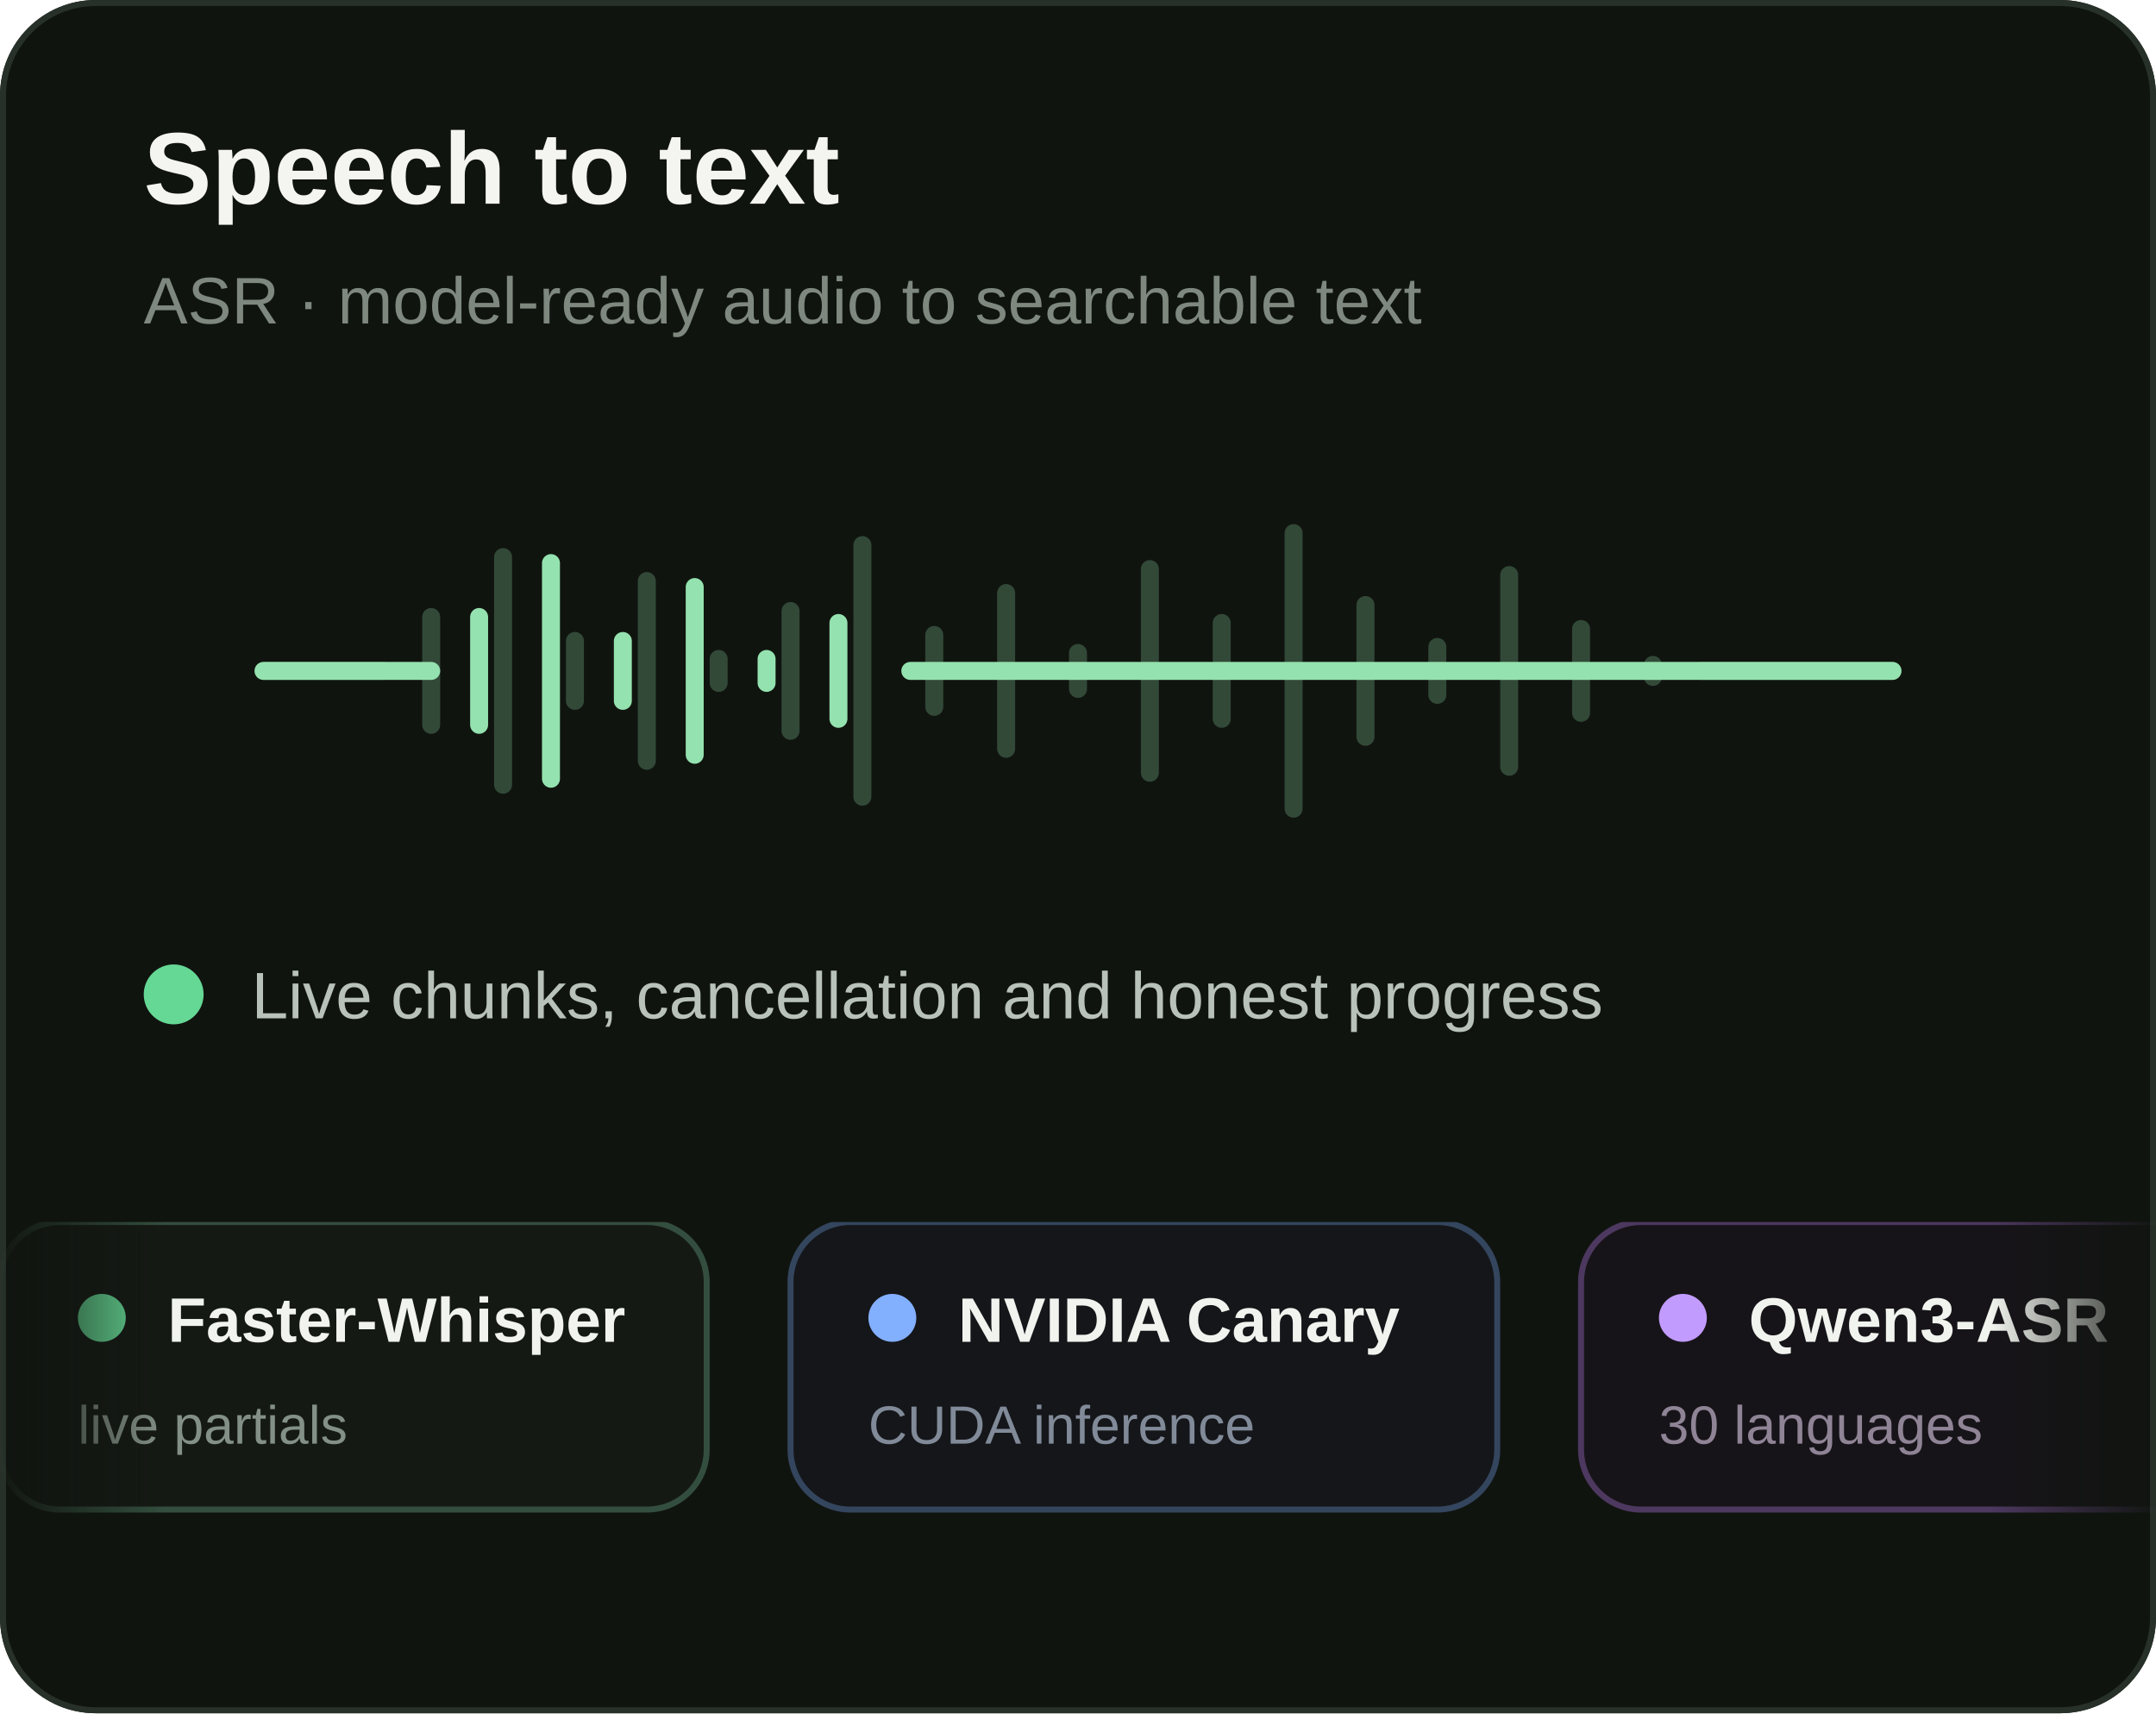
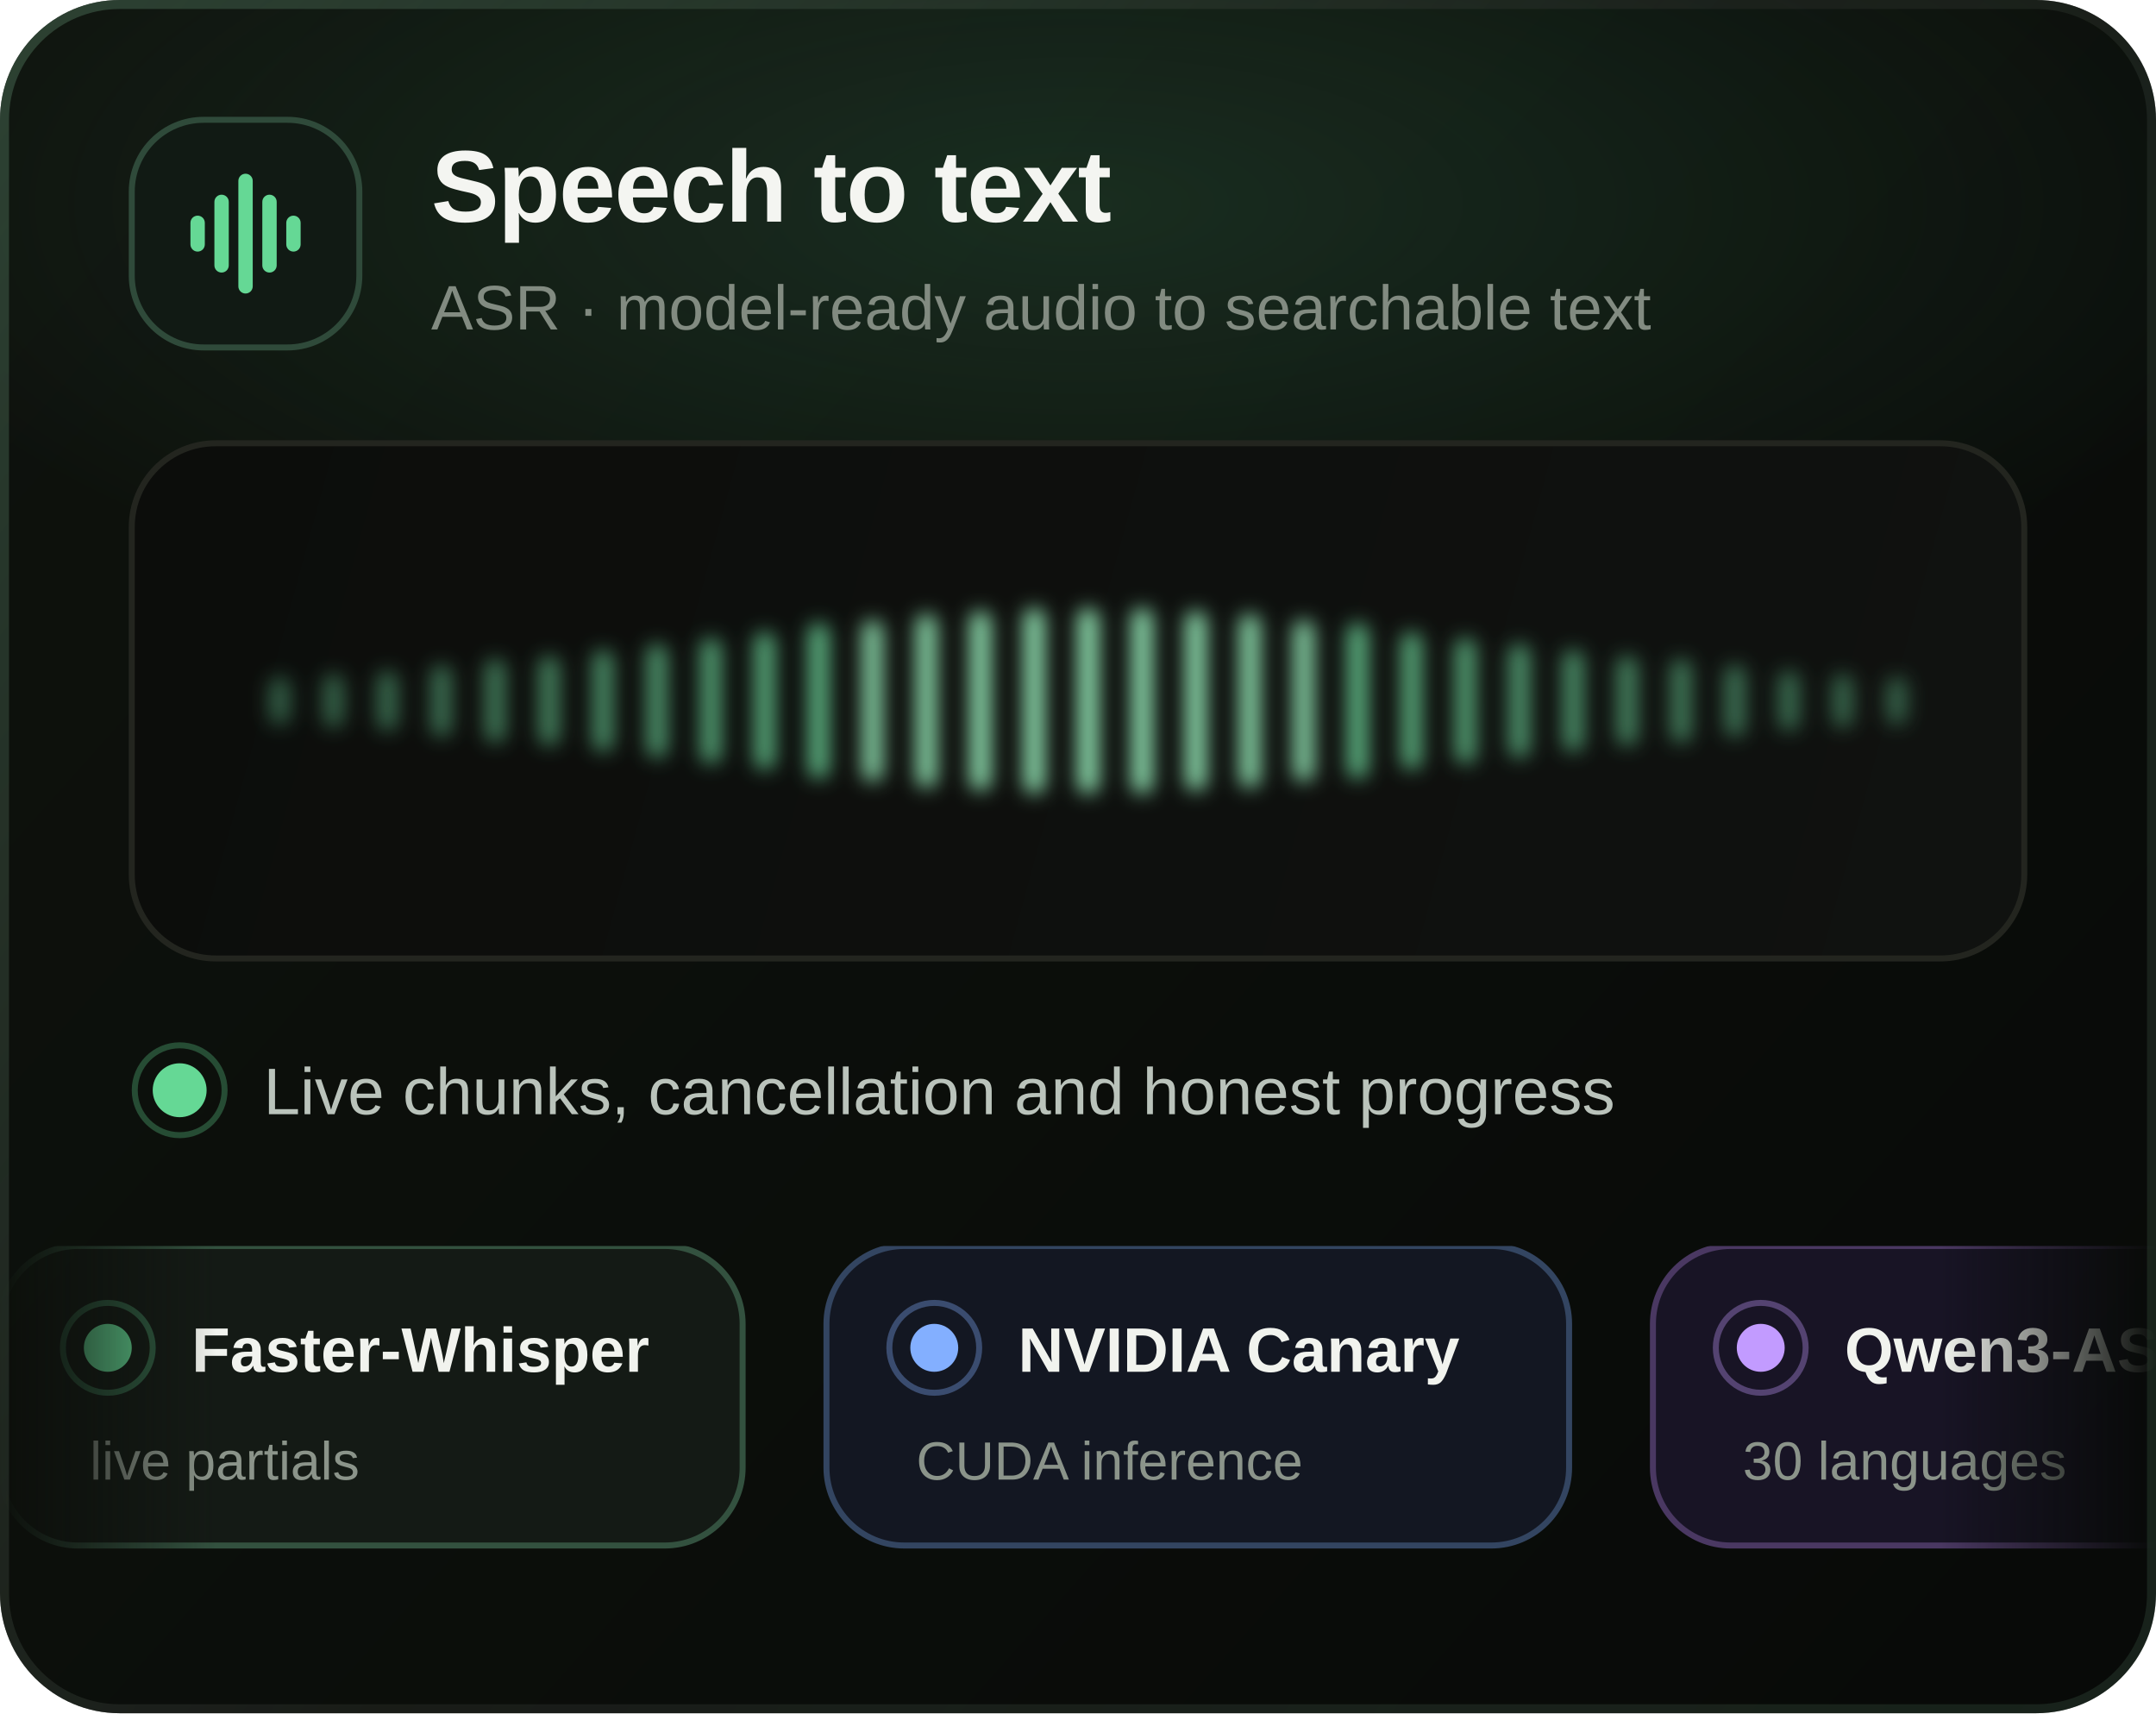
- <svg xmlns="http://www.w3.org/2000/svg" width="360" height="286" viewBox="0 0 360 286" fill="none" role="img" aria-labelledby="title desc">
+ <svg xmlns="http://www.w3.org/2000/svg" width="360" height="286" viewBox="0 0 360 286" fill="none" role="img" aria-labelledby="t d">
  <defs>
-     <linearGradient id="bg" x1="12" y1="8" x2="348" y2="278">
-       <stop stop-color="#10140F" />
-       <stop offset="1" stop-color="#090A09" />
-     </linearGradient>
-     <linearGradient id="fade">
+     <linearGradient id="bg" x1="20" y1="0" x2="340" y2="286" gradientUnits="userSpaceOnUse">
+       <stop stop-color="#0E120D" />
+       <stop offset="1" stop-color="#080A08" />
+     </linearGradient>
+     <radialGradient id="topGlow" cx="0" cy="0" r="1" gradientUnits="userSpaceOnUse" gradientTransform="translate(180 34) rotate(90) scale(80 210)">
+       <stop stop-color="#65D895" stop-opacity=".15" />
+       <stop offset="1" stop-color="#65D895" stop-opacity="0" />
+     </radialGradient>
+     <linearGradient id="frameStroke" x1="0" y1="0" x2="360" y2="286" gradientUnits="userSpaceOnUse">
+       <stop stop-color="#3C5A46" stop-opacity=".65" />
+       <stop offset=".5" stop-color="#2A2C28" stop-opacity=".45" />
+       <stop offset="1" stop-color="#3C5A46" stop-opacity=".3" />
+     </linearGradient>
+     <linearGradient id="panel" x1="22" y1="74" x2="338" y2="160" gradientUnits="userSpaceOnUse">
+       <stop stop-color="#0C0D0B" />
+       <stop offset="1" stop-color="#101210" />
+     </linearGradient>
+     <linearGradient id="fade" x1="0" y1="0" x2="360" y2="0" gradientUnits="userSpaceOnUse">
      <stop stop-color="white" stop-opacity="0" />
-       <stop offset=".08" stop-color="white" />
-       <stop offset=".92" stop-color="white" />
+       <stop offset=".1" stop-color="white" />
+       <stop offset=".9" stop-color="white" />
      <stop offset="1" stop-color="white" stop-opacity="0" />
    </linearGradient>
-     <mask id="mask">
-       <rect width="360" height="62" fill="url(#fade)" />
+     <mask id="mmask">
+       <rect width="360" height="60" fill="url(#fade)" />
    </mask>
-     <clipPath id="frame">
-       <rect width="360" height="286" rx="16" />
+     <filter id="sglow" x="-40%" y="-40%" width="180%" height="180%">
+       <feGaussianBlur stdDeviation="1.6" />
+     </filter>
+     <clipPath id="fr">
+       <rect width="360" height="286" rx="20" />
    </clipPath>
-     <g id="track" font-family="Segoe UI,Arial,sans-serif">
-       <g>
-         <rect width="118" height="48" rx="10" fill="#151914" stroke="#334E3E" />
-         <circle cx="17" cy="16" r="4" fill="#65D895" />
-         <text x="28" y="20" fill="#F0F3EE" font-size="10.5" font-weight="600">Faster-Whisper</text>
-         <text x="13" y="37" fill="#839087" font-size="9">live partials</text>
-       </g>
-       <g transform="translate(132)">
-         <rect width="118" height="48" rx="10" fill="#141619" stroke="#34455E" />
-         <circle cx="17" cy="16" r="4" fill="#83AFFF" />
-         <text x="28" y="20" fill="#F0F3EE" font-size="10.5" font-weight="600">NVIDIA Canary</text>
-         <text x="13" y="37" fill="#818A98" font-size="9">CUDA inference</text>
-       </g>
-       <g transform="translate(264)">
-         <rect width="118" height="48" rx="10" fill="#171419" stroke="#4D3860" />
-         <circle cx="17" cy="16" r="4" fill="#C29BFF" />
-         <text x="28" y="20" fill="#F0F3EE" font-size="10.5" font-weight="600">Qwen3-ASR</text>
-         <text x="13" y="37" fill="#8F8496" font-size="9">30 languages</text>
-       </g>
-       <g transform="translate(396)">
-         <rect width="118" height="48" rx="10" fill="#171612" stroke="#5A4A25" />
-         <circle cx="17" cy="16" r="4" fill="#E0BD57" />
-         <text x="28" y="20" fill="#F0F3EE" font-size="10.5" font-weight="600">Whisper</text>
-         <text x="13" y="37" fill="#918B7C" font-size="9">99 languages</text>
+     <clipPath id="pclip">
+       <rect x="22" y="74" width="316" height="86" rx="14" />
+     </clipPath>
+   </defs>
+   <g clip-path="url(#fr)">
+     <rect width="360" height="286" rx="20" fill="url(#bg)" />
+     <rect width="360" height="286" fill="url(#topGlow)" />
+     <g transform="translate(22 20)">
+       <rect width="38" height="38" rx="12" fill="#111A14" stroke="#2F4A3A" />
+       <g transform="translate(19 19)">
+         <g fill="#65D895">
+           <animateTransform attributeName="transform" type="scale" values="1 1;1 1.12;1 1" dur="1.8s" repeatCount="indefinite" />
+           <rect x="-9.2" y="-3" width="2.4" height="6" rx="1.2" />
+           <rect x="-5.2" y="-6.5" width="2.4" height="13" rx="1.2" />
+           <rect x="-1.2" y="-10" width="2.4" height="20" rx="1.2" />
+           <rect x="2.8" y="-6.5" width="2.4" height="13" rx="1.2" />
+           <rect x="6.8" y="-3" width="2.4" height="6" rx="1.2" />
+         </g>
      </g>
    </g>
-   </defs>
-   <g clip-path="url(#frame)">
-     <rect width="360" height="286" rx="16" fill="url(#bg)" />
-     <rect x=".5" y=".5" width="359" height="285" rx="15.5" stroke="#273129" />
-     <text x="24" y="34" fill="#F4F5F1" font-family="Segoe UI,Arial,sans-serif" font-size="17" font-weight="650">Speech to text</text>
-     <text x="24" y="54" fill="#7E887F" font-family="Segoe UI,Arial,sans-serif" font-size="11">ASR · model-ready audio to searchable text</text>
-     <g transform="translate(44 86)" stroke="#94E2AF" stroke-width="3" stroke-linecap="round">
-       <path d="M0 26H20M28 17V35M40 7V45M52 21V31M64 11V41M76 24V28M88 16V36M100 5V47M112 20V32M124 13V39M136 23V29M148 9V43M160 18V34M172 3V49M184 15V37M196 22V30M208 10V42M220 19V33M232 25V27M240 26H272" opacity=".26" />
-       <path d="M0 26H28M36 17V35M48 8V44M60 21V31M72 12V40M84 24V28M96 18V34M108 26H272">
-         <animate attributeName="d" dur="2.8s" repeatCount="indefinite" values="M0 26H28M36 17V35M48 8V44M60 21V31M72 12V40M84 24V28M96 18V34M108 26H272;M0 26H28M36 10V42M48 19V33M60 5V47M72 21V31M84 13V39M96 23V29M108 26H272;M0 26H28M36 17V35M48 8V44M60 21V31M72 12V40M84 24V28M96 18V34M108 26H272" />
-       </path>
-     </g>
-     <circle cx="29" cy="166" r="5" fill="#65D895" />
-     <text x="42" y="170" fill="#B9C2BA" font-family="Segoe UI,Arial,sans-serif" font-size="11">Live chunks, cancellation and honest progress</text>
-     <g mask="url(#mask)" transform="translate(0 204)">
-       <g>
-         <use href="#track" />
-         <use href="#track" x="528" />
-         <animateTransform attributeName="transform" type="translate" from="0 0" to="-528 0" dur="18s" repeatCount="indefinite" />
+     <text x="72" y="37" fill="#F4F5F1" font-family="Segoe UI,Arial,sans-serif" font-size="17" font-weight="650" letter-spacing="-.2">Speech to text</text>
+     <text x="72" y="55" fill="#828B81" font-family="Segoe UI,Arial,sans-serif" font-size="10.5">ASR · model-ready audio to searchable text</text>
+     <rect x="22" y="74" width="316" height="86" rx="14" fill="url(#panel)" stroke="#23251F" />
+     <g clip-path="url(#pclip)">
+       <g filter="url(#sglow)">
+         <rect x="45.0" y="113.0" width="3.4" height="8.0" rx="1.7" fill="#6FDDA0" opacity="0.40">
+           <animate attributeName="height" values="8.0;9.0;5.0;8.0" dur="1.25s" begin="0.00s" repeatCount="indefinite" />
+           <animate attributeName="y" values="113.0;112.5;114.5;113.0" dur="1.25s" begin="0.00s" repeatCount="indefinite" />
+           <animate attributeName="opacity" values="0.40;1;0.36;0.40" dur="1.25s" begin="0.00s" repeatCount="indefinite" />
+         </rect>
+         <rect x="54.0" y="112.5" width="3.4" height="9.0" rx="1.7" fill="#6FDDA0" opacity="0.42">
+           <animate attributeName="height" values="9.0;10.9;5.0;9.0" dur="1.38s" begin="-0.11s" repeatCount="indefinite" />
+           <animate attributeName="y" values="112.5;111.6;114.5;112.5" dur="1.38s" begin="-0.11s" repeatCount="indefinite" />
+           <animate attributeName="opacity" values="0.42;1;0.36;0.42" dur="1.38s" begin="-0.11s" repeatCount="indefinite" />
+         </rect>
+         <rect x="63.0" y="112.0" width="3.4" height="10.0" rx="1.7" fill="#6FDDA0" opacity="0.45">
+           <animate attributeName="height" values="10.0;12.9;5.8;10.0" dur="1.51s" begin="-0.22s" repeatCount="indefinite" />
+           <animate attributeName="y" values="112.0;110.5;114.1;112.0" dur="1.51s" begin="-0.22s" repeatCount="indefinite" />
+           <animate attributeName="opacity" values="0.45;1;0.36;0.45" dur="1.51s" begin="-0.22s" repeatCount="indefinite" />
+         </rect>
+         <rect x="72.0" y="111.0" width="3.4" height="12.0" rx="1.7" fill="#6FDDA0" opacity="0.48">
+           <animate attributeName="height" values="12.0;12.6;5.8;12.0" dur="1.64s" begin="-0.33s" repeatCount="indefinite" />
+           <animate attributeName="y" values="111.0;110.7;114.1;111.0" dur="1.64s" begin="-0.33s" repeatCount="indefinite" />
+           <animate attributeName="opacity" values="0.48;1;0.37;0.48" dur="1.64s" begin="-0.33s" repeatCount="indefinite" />
+         </rect>
+         <rect x="81.0" y="110.0" width="3.4" height="14.0" rx="1.7" fill="#6FDDA0" opacity="0.52">
+           <animate attributeName="height" values="14.0;15.8;7.4;14.0" dur="1.77s" begin="-0.44s" repeatCount="indefinite" />
+           <animate attributeName="y" values="110.0;109.1;113.3;110.0" dur="1.77s" begin="-0.44s" repeatCount="indefinite" />
+           <animate attributeName="opacity" values="0.52;1;0.41;0.52" dur="1.77s" begin="-0.44s" repeatCount="indefinite" />
+         </rect>
+         <rect x="90.0" y="109.5" width="3.4" height="15.0" rx="1.7" fill="#6FDDA0" opacity="0.56">
+           <animate attributeName="height" values="15.0;18.1;8.7;15.0" dur="1.90s" begin="-0.55s" repeatCount="indefinite" />
+           <animate attributeName="y" values="109.5;107.9;112.7;109.5" dur="1.90s" begin="-0.55s" repeatCount="indefinite" />
+           <animate attributeName="opacity" values="0.56;1;0.44;0.56" dur="1.90s" begin="-0.55s" repeatCount="indefinite" />
+         </rect>
+         <rect x="99.0" y="108.5" width="3.4" height="17.0" rx="1.7" fill="#6FDDA0" opacity="0.61">
+           <animate attributeName="height" values="17.0;21.9;8.2;17.0" dur="2.03s" begin="-0.66s" repeatCount="indefinite" />
+           <animate attributeName="y" values="108.5;106.0;112.9;108.5" dur="2.03s" begin="-0.66s" repeatCount="indefinite" />
+           <animate attributeName="opacity" values="0.61;1;0.48;0.61" dur="2.03s" begin="-0.66s" repeatCount="indefinite" />
+         </rect>
+         <rect x="108.0" y="107.5" width="3.4" height="19.0" rx="1.7" fill="#6FDDA0" opacity="0.65">
+           <animate attributeName="height" values="19.0;19.9;10.1;19.0" dur="1.25s" begin="-0.77s" repeatCount="indefinite" />
+           <animate attributeName="y" values="107.5;107.0;112.0;107.5" dur="1.25s" begin="-0.77s" repeatCount="indefinite" />
+           <animate attributeName="opacity" values="0.65;1;0.51;0.65" dur="1.25s" begin="-0.77s" repeatCount="indefinite" />
+         </rect>
+         <rect x="117.0" y="106.5" width="3.4" height="21.0" rx="1.7" fill="#6FDDA0" opacity="0.70">
+           <animate attributeName="height" values="21.0;23.7;12.2;21.0" dur="1.38s" begin="-0.88s" repeatCount="indefinite" />
+           <animate attributeName="y" values="106.5;105.1;110.9;106.5" dur="1.38s" begin="-0.88s" repeatCount="indefinite" />
+           <animate attributeName="opacity" values="0.70;1;0.55;0.70" dur="1.38s" begin="-0.88s" repeatCount="indefinite" />
+         </rect>
+         <rect x="126.0" y="105.5" width="3.4" height="23.0" rx="1.7" fill="#6FDDA0" opacity="0.75">
+           <animate attributeName="height" values="23.0;27.8;11.0;23.0" dur="1.51s" begin="-0.99s" repeatCount="indefinite" />
+           <animate attributeName="y" values="105.5;103.1;111.5;105.5" dur="1.51s" begin="-0.99s" repeatCount="indefinite" />
+           <animate attributeName="opacity" values="0.75;1;0.58;0.75" dur="1.51s" begin="-0.99s" repeatCount="indefinite" />
+         </rect>
+         <rect x="135.0" y="104.0" width="3.4" height="26.0" rx="1.7" fill="#6FDDA0" opacity="0.80">
+           <animate attributeName="height" values="26.0;33.5;13.8;26.0" dur="1.64s" begin="-1.10s" repeatCount="indefinite" />
+           <animate attributeName="y" values="104.0;100.2;110.1;104.0" dur="1.64s" begin="-1.10s" repeatCount="indefinite" />
+           <animate attributeName="opacity" values="0.80;1;0.62;0.80" dur="1.64s" begin="-1.10s" repeatCount="indefinite" />
+         </rect>
+         <rect x="144.0" y="103.5" width="3.4" height="27.0" rx="1.7" fill="#9BF3C0" opacity="0.84">
+           <animate attributeName="height" values="27.0;28.4;15.7;27.0" dur="1.77s" begin="0.00s" repeatCount="indefinite" />
+           <animate attributeName="y" values="103.5;102.8;109.2;103.5" dur="1.77s" begin="0.00s" repeatCount="indefinite" />
+           <animate attributeName="opacity" values="0.84;1;0.66;0.84" dur="1.77s" begin="0.00s" repeatCount="indefinite" />
+         </rect>
+         <rect x="153.0" y="102.5" width="3.4" height="29.0" rx="1.7" fill="#9BF3C0" opacity="0.87">
+           <animate attributeName="height" values="29.0;32.8;13.9;29.0" dur="1.90s" begin="-0.11s" repeatCount="indefinite" />
+           <animate attributeName="y" values="102.5;100.6;110.0;102.5" dur="1.90s" begin="-0.11s" repeatCount="indefinite" />
+           <animate attributeName="opacity" values="0.87;1;0.68;0.87" dur="1.90s" begin="-0.11s" repeatCount="indefinite" />
+         </rect>
+         <rect x="162.0" y="102.0" width="3.4" height="30.0" rx="1.7" fill="#9BF3C0" opacity="0.90">
+           <animate attributeName="height" values="30.0;36.3;15.9;30.0" dur="2.03s" begin="-0.22s" repeatCount="indefinite" />
+           <animate attributeName="y" values="102.0;98.8;109.0;102.0" dur="2.03s" begin="-0.22s" repeatCount="indefinite" />
+           <animate attributeName="opacity" values="0.90;1;0.70;0.90" dur="2.03s" begin="-0.22s" repeatCount="indefinite" />
+         </rect>
+         <rect x="171.0" y="101.5" width="3.4" height="31.0" rx="1.7" fill="#9BF3C0" opacity="0.91">
+           <animate attributeName="height" values="31.0;38.0;18.0;31.0" dur="1.25s" begin="-0.33s" repeatCount="indefinite" />
+           <animate attributeName="y" values="101.5;98.0;108.0;101.5" dur="1.25s" begin="-0.33s" repeatCount="indefinite" />
+           <animate attributeName="opacity" values="0.91;1;0.71;0.91" dur="1.25s" begin="-0.33s" repeatCount="indefinite" />
+         </rect>
+         <rect x="180.0" y="101.5" width="3.4" height="31.0" rx="1.7" fill="#9BF3C0" opacity="0.92">
+           <animate attributeName="height" values="31.0;32.6;14.9;31.0" dur="1.38s" begin="-0.44s" repeatCount="indefinite" />
+           <animate attributeName="y" values="101.5;100.7;109.6;101.5" dur="1.38s" begin="-0.44s" repeatCount="indefinite" />
+           <animate attributeName="opacity" values="0.92;1;0.72;0.92" dur="1.38s" begin="-0.44s" repeatCount="indefinite" />
+         </rect>
+         <rect x="189.0" y="101.5" width="3.4" height="31.0" rx="1.7" fill="#9BF3C0" opacity="0.91">
+           <animate attributeName="height" values="31.0;35.0;16.4;31.0" dur="1.51s" begin="-0.55s" repeatCount="indefinite" />
+           <animate attributeName="y" values="101.5;99.5;108.8;101.5" dur="1.51s" begin="-0.55s" repeatCount="indefinite" />
+           <animate attributeName="opacity" values="0.91;1;0.71;0.91" dur="1.51s" begin="-0.55s" repeatCount="indefinite" />
+         </rect>
+         <rect x="198.0" y="102.0" width="3.4" height="30.0" rx="1.7" fill="#9BF3C0" opacity="0.90">
+           <animate attributeName="height" values="30.0;36.3;17.4;30.0" dur="1.64s" begin="-0.66s" repeatCount="indefinite" />
+           <animate attributeName="y" values="102.0;98.8;108.3;102.0" dur="1.64s" begin="-0.66s" repeatCount="indefinite" />
+           <animate attributeName="opacity" values="0.90;1;0.70;0.90" dur="1.64s" begin="-0.66s" repeatCount="indefinite" />
+         </rect>
+         <rect x="207.0" y="102.5" width="3.4" height="29.0" rx="1.7" fill="#9BF3C0" opacity="0.87">
+           <animate attributeName="height" values="29.0;37.4;13.9;29.0" dur="1.77s" begin="-0.77s" repeatCount="indefinite" />
+           <animate attributeName="y" values="102.5;98.3;110.0;102.5" dur="1.77s" begin="-0.77s" repeatCount="indefinite" />
+           <animate attributeName="opacity" values="0.87;1;0.68;0.87" dur="1.77s" begin="-0.77s" repeatCount="indefinite" />
+         </rect>
+         <rect x="216.0" y="103.5" width="3.4" height="27.0" rx="1.7" fill="#9BF3C0" opacity="0.84">
+           <animate attributeName="height" values="27.0;28.4;14.3;27.0" dur="1.90s" begin="-0.88s" repeatCount="indefinite" />
+           <animate attributeName="y" values="103.5;102.8;109.8;103.5" dur="1.90s" begin="-0.88s" repeatCount="indefinite" />
+           <animate attributeName="opacity" values="0.84;1;0.66;0.84" dur="1.90s" begin="-0.88s" repeatCount="indefinite" />
+         </rect>
+         <rect x="225.0" y="104.0" width="3.4" height="26.0" rx="1.7" fill="#6FDDA0" opacity="0.80">
+           <animate attributeName="height" values="26.0;29.4;15.1;26.0" dur="2.03s" begin="-0.99s" repeatCount="indefinite" />
+           <animate attributeName="y" values="104.0;102.3;109.5;104.0" dur="2.03s" begin="-0.99s" repeatCount="indefinite" />
+           <animate attributeName="opacity" values="0.80;1;0.62;0.80" dur="2.03s" begin="-0.99s" repeatCount="indefinite" />
+         </rect>
+         <rect x="234.0" y="105.5" width="3.4" height="23.0" rx="1.7" fill="#6FDDA0" opacity="0.75">
+           <animate attributeName="height" values="23.0;27.8;11.0;23.0" dur="1.25s" begin="-1.10s" repeatCount="indefinite" />
+           <animate attributeName="y" values="105.5;103.1;111.5;105.5" dur="1.25s" begin="-1.10s" repeatCount="indefinite" />
+           <animate attributeName="opacity" values="0.75;1;0.58;0.75" dur="1.25s" begin="-1.10s" repeatCount="indefinite" />
+         </rect>
+         <rect x="243.0" y="106.5" width="3.4" height="21.0" rx="1.7" fill="#6FDDA0" opacity="0.70">
+           <animate attributeName="height" values="21.0;27.1;11.1;21.0" dur="1.38s" begin="0.00s" repeatCount="indefinite" />
+           <animate attributeName="y" values="106.5;103.5;111.4;106.5" dur="1.38s" begin="0.00s" repeatCount="indefinite" />
+           <animate attributeName="opacity" values="0.70;1;0.55;0.70" dur="1.38s" begin="0.00s" repeatCount="indefinite" />
+         </rect>
+         <rect x="252.0" y="107.5" width="3.4" height="19.0" rx="1.7" fill="#6FDDA0" opacity="0.65">
+           <animate attributeName="height" values="19.0;19.9;11.0;19.0" dur="1.51s" begin="-0.11s" repeatCount="indefinite" />
+           <animate attributeName="y" values="107.5;107.0;111.5;107.5" dur="1.51s" begin="-0.11s" repeatCount="indefinite" />
+           <animate attributeName="opacity" values="0.65;1;0.51;0.65" dur="1.51s" begin="-0.11s" repeatCount="indefinite" />
+         </rect>
+         <rect x="261.0" y="108.5" width="3.4" height="17.0" rx="1.7" fill="#6FDDA0" opacity="0.61">
+           <animate attributeName="height" values="17.0;19.2;8.2;17.0" dur="1.64s" begin="-0.22s" repeatCount="indefinite" />
+           <animate attributeName="y" values="108.5;107.4;112.9;108.5" dur="1.64s" begin="-0.22s" repeatCount="indefinite" />
+           <animate attributeName="opacity" values="0.61;1;0.48;0.61" dur="1.64s" begin="-0.22s" repeatCount="indefinite" />
+         </rect>
+         <rect x="270.0" y="109.5" width="3.4" height="15.0" rx="1.7" fill="#6FDDA0" opacity="0.56">
+           <animate attributeName="height" values="15.0;18.1;8.0;15.0" dur="1.77s" begin="-0.33s" repeatCount="indefinite" />
+           <animate attributeName="y" values="109.5;107.9;113.0;109.5" dur="1.77s" begin="-0.33s" repeatCount="indefinite" />
+           <animate attributeName="opacity" values="0.56;1;0.44;0.56" dur="1.77s" begin="-0.33s" repeatCount="indefinite" />
+         </rect>
+         <rect x="279.0" y="110.0" width="3.4" height="14.0" rx="1.7" fill="#6FDDA0" opacity="0.52">
+           <animate attributeName="height" values="14.0;18.1;8.1;14.0" dur="1.90s" begin="-0.44s" repeatCount="indefinite" />
+           <animate attributeName="y" values="110.0;108.0;112.9;110.0" dur="1.90s" begin="-0.44s" repeatCount="indefinite" />
+           <animate attributeName="opacity" values="0.52;1;0.41;0.52" dur="1.90s" begin="-0.44s" repeatCount="indefinite" />
+         </rect>
+         <rect x="288.0" y="111.0" width="3.4" height="12.0" rx="1.7" fill="#6FDDA0" opacity="0.48">
+           <animate attributeName="height" values="12.0;12.6;5.8;12.0" dur="2.03s" begin="-0.55s" repeatCount="indefinite" />
+           <animate attributeName="y" values="111.0;110.7;114.1;111.0" dur="2.03s" begin="-0.55s" repeatCount="indefinite" />
+           <animate attributeName="opacity" values="0.48;1;0.37;0.48" dur="2.03s" begin="-0.55s" repeatCount="indefinite" />
+         </rect>
+         <rect x="297.0" y="112.0" width="3.4" height="10.0" rx="1.7" fill="#6FDDA0" opacity="0.45">
+           <animate attributeName="height" values="10.0;11.3;5.3;10.0" dur="1.25s" begin="-0.66s" repeatCount="indefinite" />
+           <animate attributeName="y" values="112.0;111.3;114.3;112.0" dur="1.25s" begin="-0.66s" repeatCount="indefinite" />
+           <animate attributeName="opacity" values="0.45;1;0.36;0.45" dur="1.25s" begin="-0.66s" repeatCount="indefinite" />
+         </rect>
+         <rect x="306.0" y="112.5" width="3.4" height="9.0" rx="1.7" fill="#6FDDA0" opacity="0.42">
+           <animate attributeName="height" values="9.0;10.9;5.2;9.0" dur="1.38s" begin="-0.77s" repeatCount="indefinite" />
+           <animate attributeName="y" values="112.5;111.6;114.4;112.5" dur="1.38s" begin="-0.77s" repeatCount="indefinite" />
+           <animate attributeName="opacity" values="0.42;1;0.36;0.42" dur="1.38s" begin="-0.77s" repeatCount="indefinite" />
+         </rect>
+         <rect x="315.0" y="113.0" width="3.4" height="8.0" rx="1.7" fill="#6FDDA0" opacity="0.40">
+           <animate attributeName="height" values="8.0;10.3;5.0;8.0" dur="1.51s" begin="-0.88s" repeatCount="indefinite" />
+           <animate attributeName="y" values="113.0;111.8;114.5;113.0" dur="1.51s" begin="-0.88s" repeatCount="indefinite" />
+           <animate attributeName="opacity" values="0.40;1;0.36;0.40" dur="1.51s" begin="-0.88s" repeatCount="indefinite" />
+         </rect>
      </g>
    </g>
+     <circle cx="30" cy="182" r="4.5" fill="#65D895" />
+     <circle cx="30" cy="182" r="7.5" fill="none" stroke="#65D895" stroke-opacity=".3">
+       <animate attributeName="r" values="7.5;10.5;7.5" dur="2.2s" repeatCount="indefinite" />
+       <animate attributeName="stroke-opacity" values=".34;0;.34" dur="2.2s" repeatCount="indefinite" />
+     </circle>
+     <text x="44" y="186" fill="#BAC3BB" font-family="Segoe UI,Arial,sans-serif" font-size="11">Live chunks, cancellation and honest progress</text>
+     <g mask="url(#mmask)" transform="translate(0 208)" font-family="Segoe UI,Arial,sans-serif">
+       <g>
+         <g>
+           <g transform="translate(0 0)">
+             <rect width="124" height="50" rx="13" fill="#141A15" stroke="#33513F" />
+             <circle cx="18" cy="17" r="4" fill="#65D895" />
+             <circle cx="18" cy="17" r="7.5" fill="none" stroke="#65D895" stroke-opacity=".35" />
+             <text x="32" y="21" fill="#F1F3EE" font-size="10.5" font-weight="600">Faster-Whisper</text>
+             <text x="15" y="39" fill="#8B948A" font-size="9">live partials</text>
+           </g>
+           <g transform="translate(138 0)">
+             <rect width="124" height="50" rx="13" fill="#131722" stroke="#334561" />
+             <circle cx="18" cy="17" r="4" fill="#83AFFF" />
+             <circle cx="18" cy="17" r="7.5" fill="none" stroke="#83AFFF" stroke-opacity=".35" />
+             <text x="32" y="21" fill="#F1F3EE" font-size="10.5" font-weight="600">NVIDIA Canary</text>
+             <text x="15" y="39" fill="#8B948A" font-size="9">CUDA inference</text>
+           </g>
+           <g transform="translate(276 0)">
+             <rect width="124" height="50" rx="13" fill="#181425" stroke="#4A3862" />
+             <circle cx="18" cy="17" r="4" fill="#C29BFF" />
+             <circle cx="18" cy="17" r="7.5" fill="none" stroke="#C29BFF" stroke-opacity=".35" />
+             <text x="32" y="21" fill="#F1F3EE" font-size="10.5" font-weight="600">Qwen3-ASR</text>
+             <text x="15" y="39" fill="#8B948A" font-size="9">30 languages</text>
+           </g>
+           <g transform="translate(414 0)">
+             <rect width="124" height="50" rx="13" fill="#181510" stroke="#5A4A28" />
+             <circle cx="18" cy="17" r="4" fill="#E0BD57" />
+             <circle cx="18" cy="17" r="7.5" fill="none" stroke="#E0BD57" stroke-opacity=".35" />
+             <text x="32" y="21" fill="#F1F3EE" font-size="10.5" font-weight="600">Whisper</text>
+             <text x="15" y="39" fill="#8B948A" font-size="9">99 languages</text>
+           </g>
+         </g>
+         <g transform="translate(552 0)">
+           <g transform="translate(0 0)">
+             <rect width="124" height="50" rx="13" fill="#141A15" stroke="#33513F" />
+             <circle cx="18" cy="17" r="4" fill="#65D895" />
+             <circle cx="18" cy="17" r="7.5" fill="none" stroke="#65D895" stroke-opacity=".35" />
+             <text x="32" y="21" fill="#F1F3EE" font-size="10.5" font-weight="600">Faster-Whisper</text>
+             <text x="15" y="39" fill="#8B948A" font-size="9">live partials</text>
+           </g>
+           <g transform="translate(138 0)">
+             <rect width="124" height="50" rx="13" fill="#131722" stroke="#334561" />
+             <circle cx="18" cy="17" r="4" fill="#83AFFF" />
+             <circle cx="18" cy="17" r="7.5" fill="none" stroke="#83AFFF" stroke-opacity=".35" />
+             <text x="32" y="21" fill="#F1F3EE" font-size="10.5" font-weight="600">NVIDIA Canary</text>
+             <text x="15" y="39" fill="#8B948A" font-size="9">CUDA inference</text>
+           </g>
+           <g transform="translate(276 0)">
+             <rect width="124" height="50" rx="13" fill="#181425" stroke="#4A3862" />
+             <circle cx="18" cy="17" r="4" fill="#C29BFF" />
+             <circle cx="18" cy="17" r="7.5" fill="none" stroke="#C29BFF" stroke-opacity=".35" />
+             <text x="32" y="21" fill="#F1F3EE" font-size="10.5" font-weight="600">Qwen3-ASR</text>
+             <text x="15" y="39" fill="#8B948A" font-size="9">30 languages</text>
+           </g>
+           <g transform="translate(414 0)">
+             <rect width="124" height="50" rx="13" fill="#181510" stroke="#5A4A28" />
+             <circle cx="18" cy="17" r="4" fill="#E0BD57" />
+             <circle cx="18" cy="17" r="7.5" fill="none" stroke="#E0BD57" stroke-opacity=".35" />
+             <text x="32" y="21" fill="#F1F3EE" font-size="10.5" font-weight="600">Whisper</text>
+             <text x="15" y="39" fill="#8B948A" font-size="9">99 languages</text>
+           </g>
+         </g>
+         <animateTransform attributeName="transform" type="translate" from="0 0" to="-552 0" dur="18s" repeatCount="indefinite" />
+       </g>
+     </g>
+     <rect x=".75" y=".75" width="358.5" height="284.5" rx="19.25" stroke="url(#frameStroke)" stroke-width="1.5" />
  </g>
</svg>
